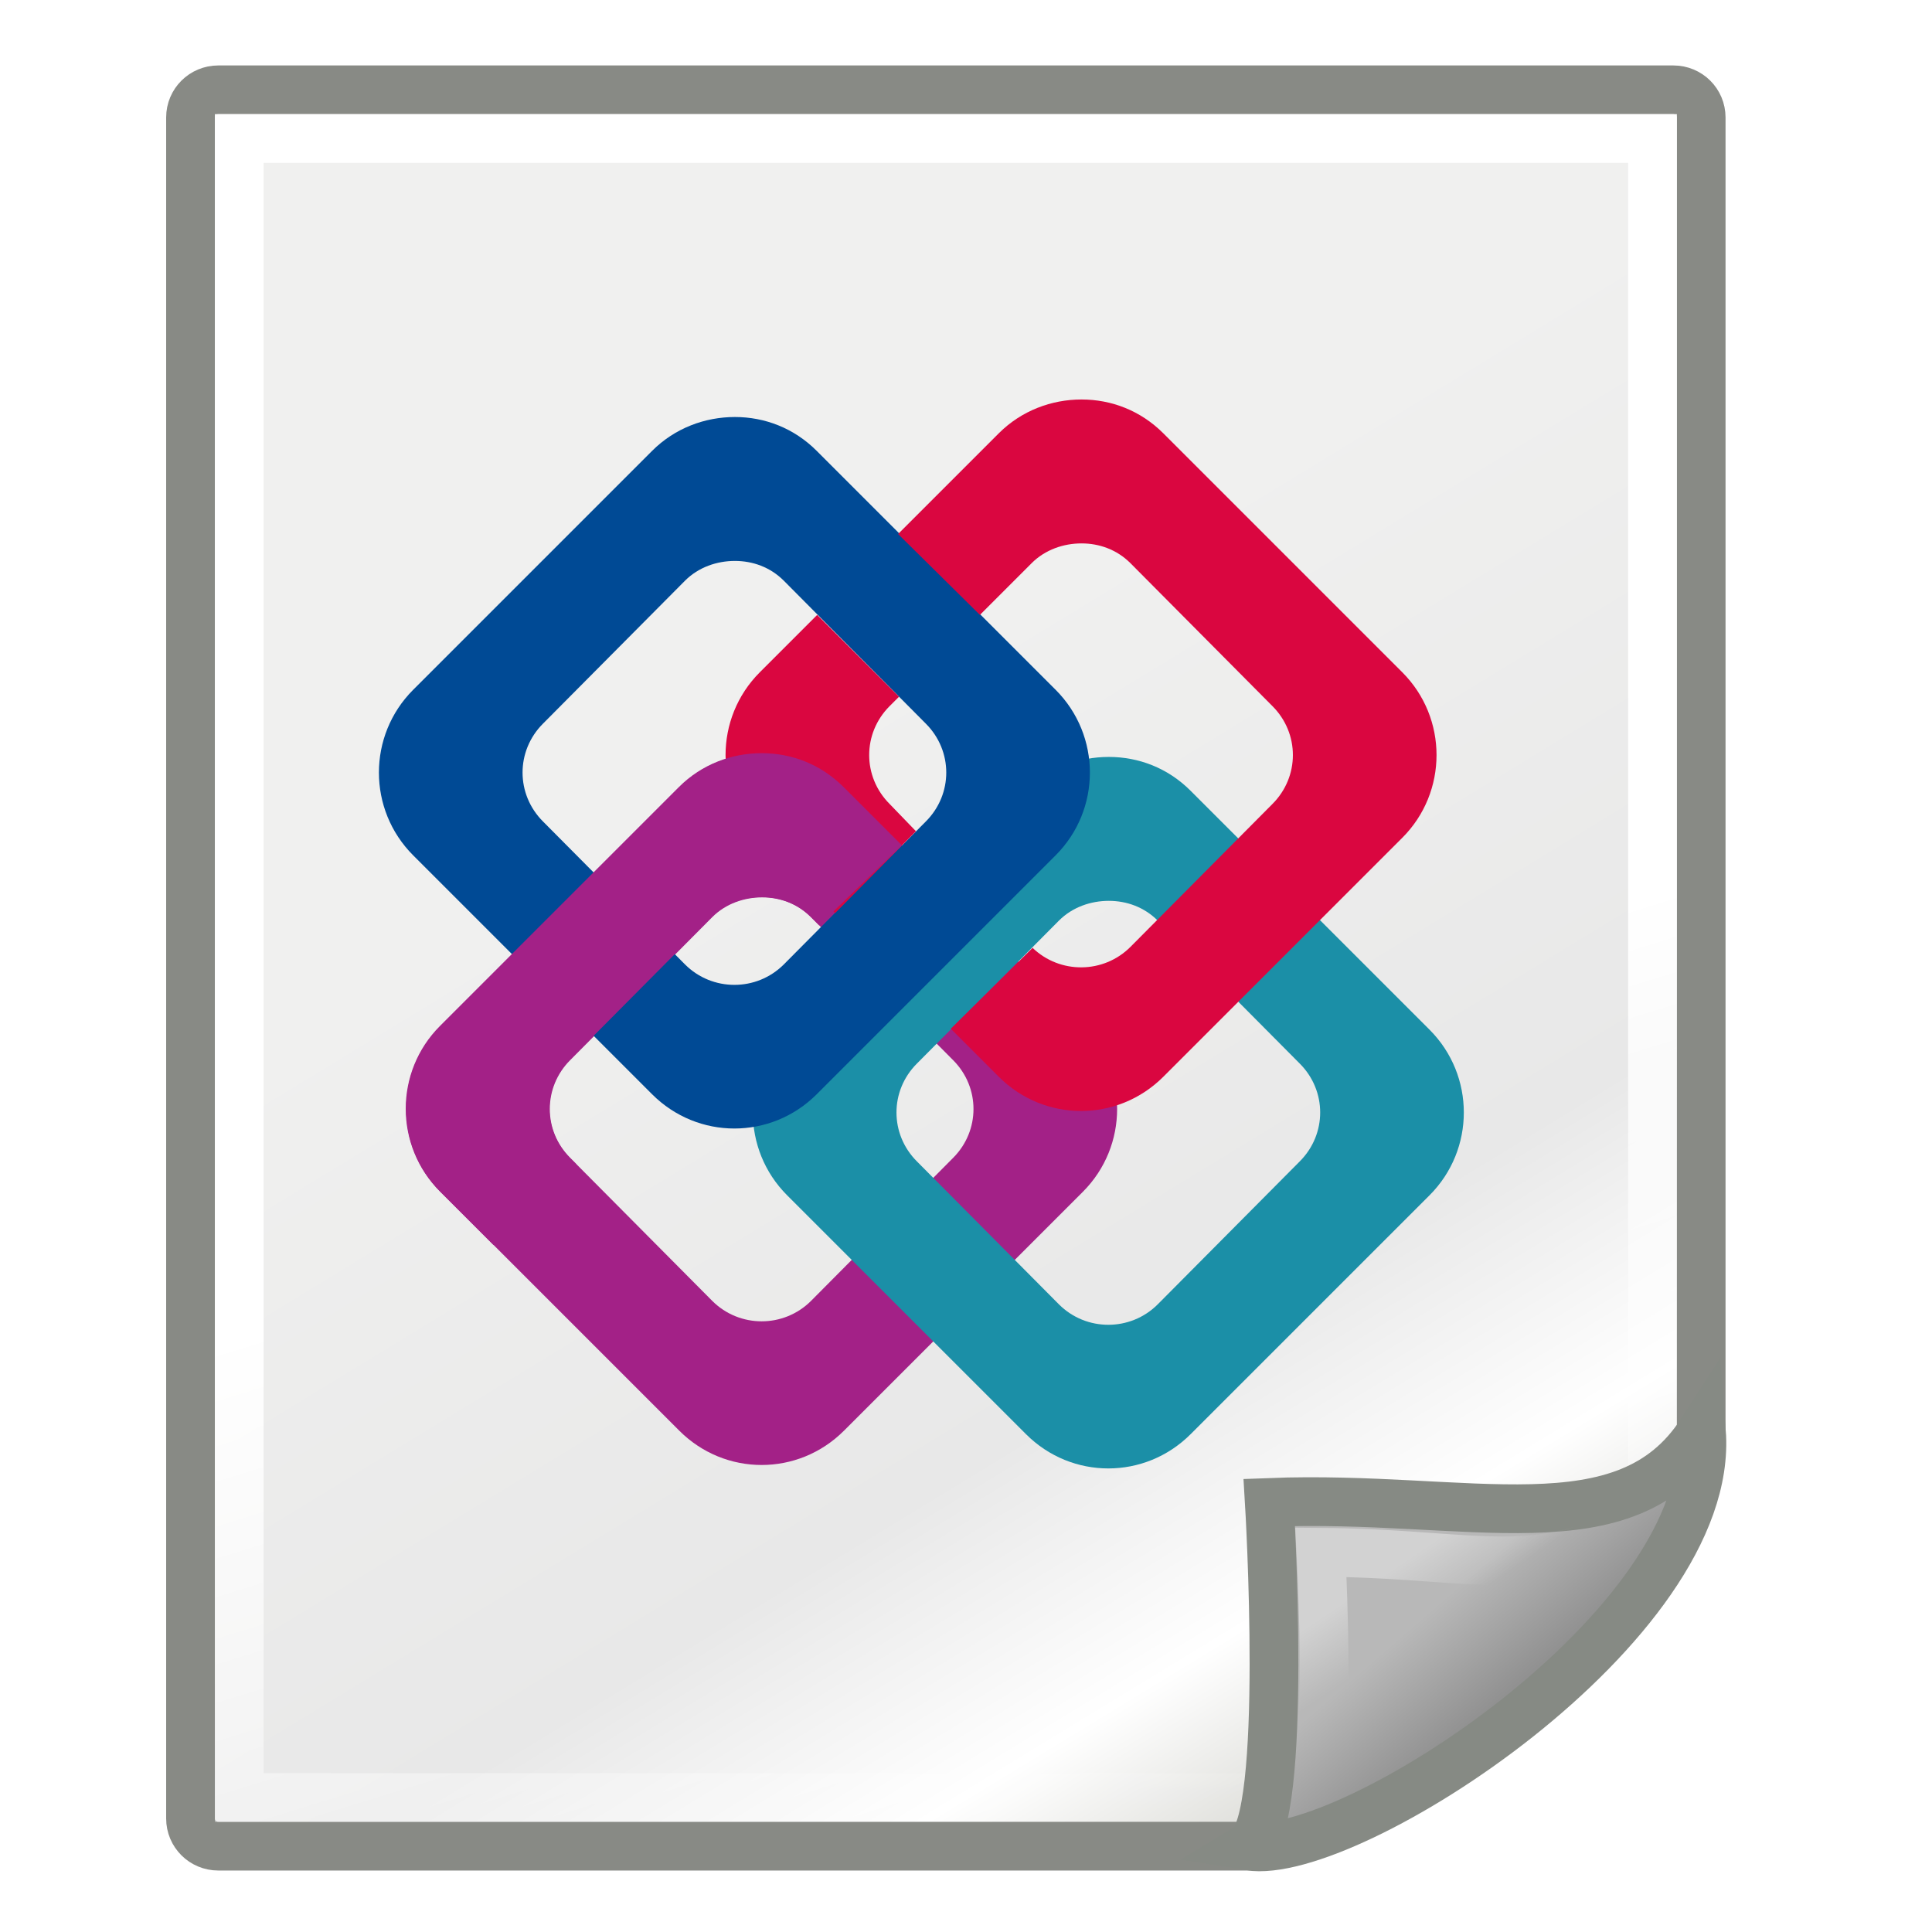
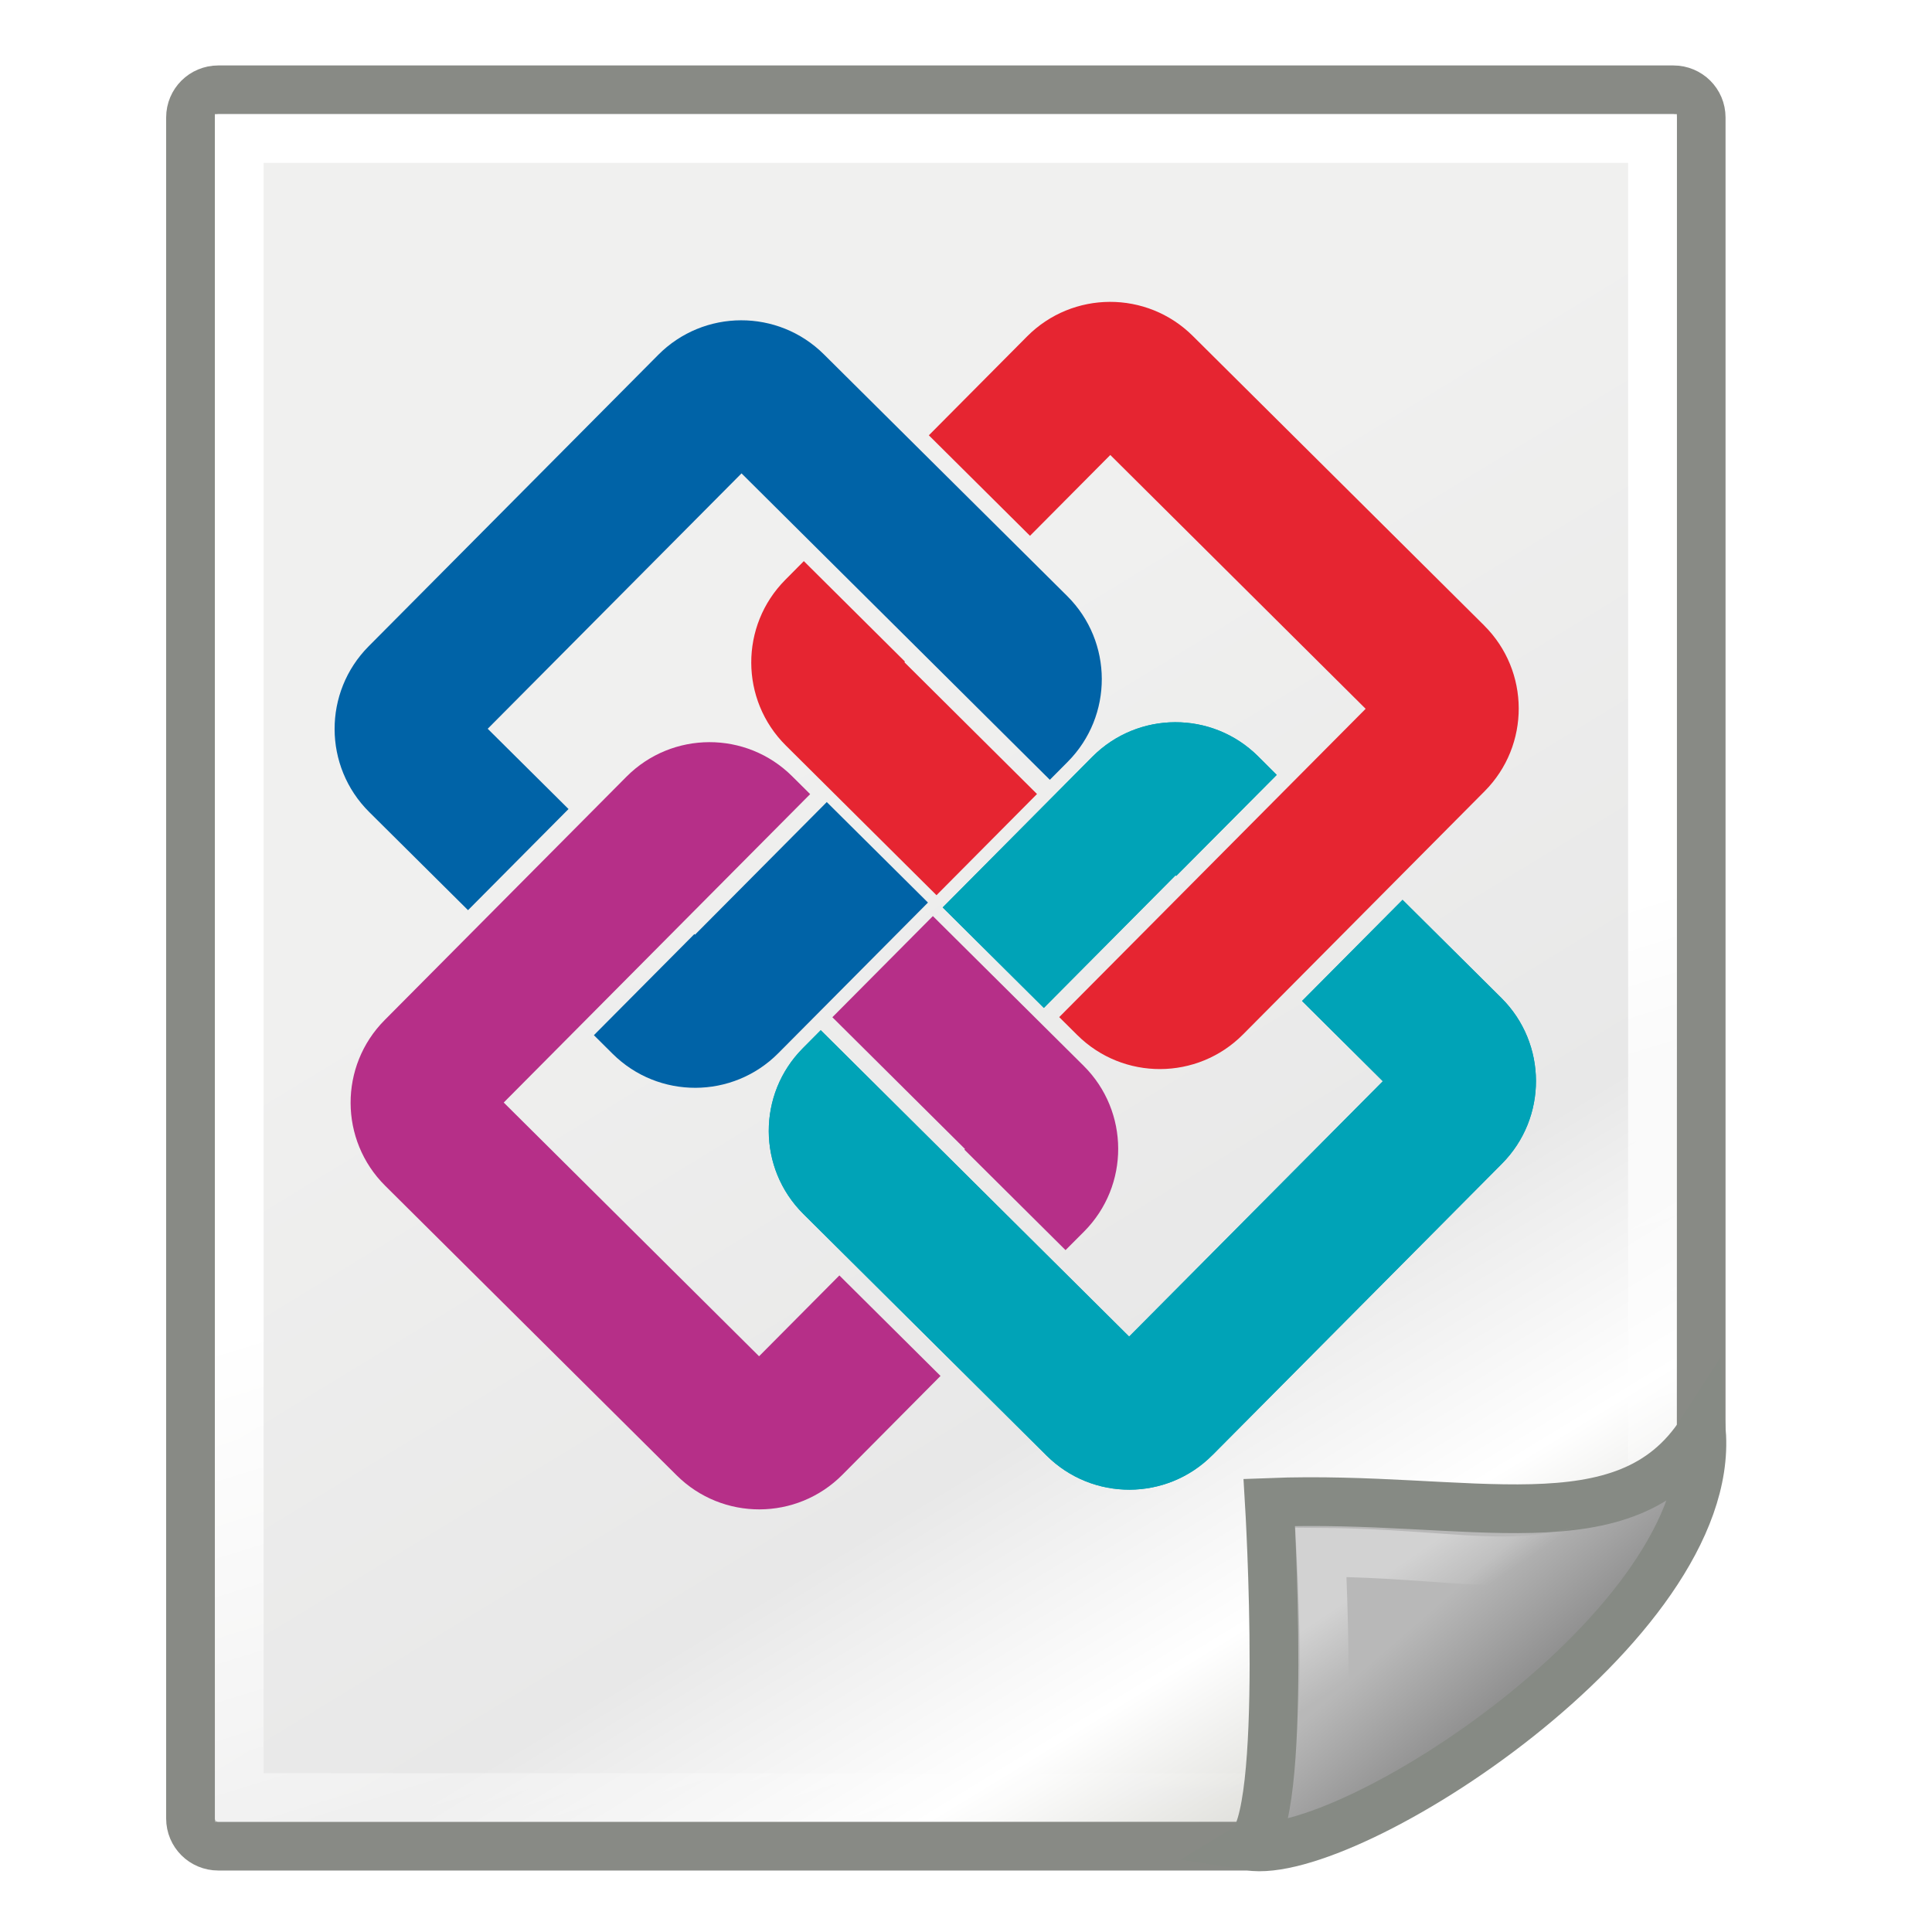
<svg xmlns="http://www.w3.org/2000/svg" xmlns:xlink="http://www.w3.org/1999/xlink" width="48px" height="48px" id="svg4198" version="1.1">
  <defs id="defs4200">
    <linearGradient id="linearGradient15218">
      <stop style="stop-color:#f0f0ef;stop-opacity:1;" offset="0" id="stop15220" />
      <stop id="stop2269" offset="0.599" style="stop-color:#e8e8e8;stop-opacity:1;" />
      <stop id="stop2267" offset="0.828" style="stop-color:#ffffff;stop-opacity:1;" />
      <stop style="stop-color:#d8d8d3;stop-opacity:1;" offset="1" id="stop15222" />
    </linearGradient>
    <linearGradient id="linearGradient2259">
      <stop style="stop-color:#ffffff;stop-opacity:1;" offset="0" id="stop2261" />
      <stop style="stop-color:#ffffff;stop-opacity:0;" offset="1" id="stop2263" />
    </linearGradient>
    <linearGradient id="linearGradient2224">
      <stop style="stop-color:#7c7c7c;stop-opacity:1;" offset="0" id="stop2226" />
      <stop style="stop-color:#b8b8b8;stop-opacity:1;" offset="1" id="stop2228" />
    </linearGradient>
    <linearGradient xlink:href="#linearGradient2224" id="linearGradient2230" x1="35.997" y1="40.458" x2="33.665" y2="37.771" gradientUnits="userSpaceOnUse" gradientTransform="translate(6.161836,4.033411)" />
    <linearGradient id="linearGradient2251">
      <stop style="stop-color:#ffffff;stop-opacity:1;" offset="0" id="stop2253" />
      <stop style="stop-color:#ffffff;stop-opacity:0;" offset="1" id="stop2255" />
    </linearGradient>
    <linearGradient xlink:href="#linearGradient2251" id="linearGradient2257" x1="33.396" y1="36.921" x2="34.17" y2="38.07" gradientUnits="userSpaceOnUse" gradientTransform="translate(6.161836,3.658411)" />
    <linearGradient xlink:href="#linearGradient2259" id="linearGradient13651" gradientUnits="userSpaceOnUse" gradientTransform="matrix(0.999421,0,0,1,5.991319,4.033411)" x1="26.076" y1="26.697" x2="30.811" y2="42.007" />
    <linearGradient xlink:href="#linearGradient15218" id="linearGradient13653" gradientUnits="userSpaceOnUse" gradientTransform="matrix(1.067236,0,0,0.989276,4.391684,4.035227)" x1="22.308" y1="18.992" x2="35.785" y2="39.498" />
-     <linearGradient id="linearGradient3864">
-       <stop style="stop-color:#71b2f8;stop-opacity:1;" offset="0" id="stop3866" />
-       <stop style="stop-color:#002795;stop-opacity:1;" offset="1" id="stop3868" />
-     </linearGradient>
-     <linearGradient id="linearGradient3682">
-       <stop id="stop3684" offset="0" style="stop-color:#ff6d0f;stop-opacity:1;" />
-       <stop id="stop3686" offset="1" style="stop-color:#ff1000;stop-opacity:1;" />
-     </linearGradient>
-     <linearGradient id="linearGradient3864-9">
-       <stop id="stop3866-1" offset="0" style="stop-color:#204a87;stop-opacity:1" />
-       <stop id="stop3868-1" offset="1" style="stop-color:#729fcf;stop-opacity:1" />
-     </linearGradient>
-     <linearGradient id="linearGradient3682-0">
-       <stop style="stop-color:#a40000;stop-opacity:1" offset="0" id="stop3684-0" />
-       <stop style="stop-color:#ef2929;stop-opacity:1" offset="1" id="stop3686-0" />
-     </linearGradient>
-     <radialGradient xlink:href="#linearGradient3682-0-6" id="radialGradient3817-5-3" gradientUnits="userSpaceOnUse" gradientTransform="matrix(1.236126,0.300017,-0.832328,3.388382,-499.9452,-167.3311)" cx="270.583" cy="33.9" fx="270.583" fy="33.9" r="19.571" />
-     <linearGradient id="linearGradient3682-0-6">
-       <stop style="stop-color:#ff390f;stop-opacity:1" offset="0" id="stop3684-0-7" />
-       <stop style="stop-color:#ff1000;stop-opacity:1;" offset="1" id="stop3686-0-5" />
-     </linearGradient>
-     <linearGradient id="linearGradient5060">
-       <stop id="stop5062" offset="0" style="stop-color:black;stop-opacity:1;" />
-       <stop id="stop5064" offset="1" style="stop-color:black;stop-opacity:0;" />
-     </linearGradient>
-     <linearGradient id="linearGradient5048">
-       <stop id="stop5050" offset="0" style="stop-color:black;stop-opacity:0;" />
-       <stop style="stop-color:black;stop-opacity:1;" offset="0.5" id="stop5056" />
-       <stop id="stop5052" offset="1" style="stop-color:black;stop-opacity:0;" />
-     </linearGradient>
-     <linearGradient id="linearGradient15662">
-       <stop style="stop-color:#ffffff;stop-opacity:1;" offset="0" id="stop15664" />
-       <stop style="stop-color:#f8f8f8;stop-opacity:1;" offset="1" id="stop15666" />
-     </linearGradient>
-     <radialGradient gradientUnits="userSpaceOnUse" fy="64.568" fx="20.892" r="5.257" cy="64.568" cx="20.892" id="aigrd3">
-       <stop id="stop15573" style="stop-color:#F0F0F0" offset="0" />
-       <stop id="stop15575" style="stop-color:#9a9a9a;stop-opacity:1;" offset="1" />
-     </radialGradient>
-     <radialGradient gradientUnits="userSpaceOnUse" fy="114.568" fx="20.892" r="5.256" cy="114.568" cx="20.892" id="aigrd2">
-       <stop id="stop15566" style="stop-color:#F0F0F0" offset="0" />
-       <stop id="stop15568" style="stop-color:#9a9a9a;stop-opacity:1;" offset="1" />
-     </radialGradient>
-     <linearGradient id="linearGradient269">
-       <stop style="stop-color:#a3a3a3;stop-opacity:1;" offset="0" id="stop270" />
-       <stop style="stop-color:#4c4c4c;stop-opacity:1;" offset="1" id="stop271" />
-     </linearGradient>
-     <linearGradient id="linearGradient259">
-       <stop style="stop-color:#fafafa;stop-opacity:1;" offset="0" id="stop260" />
-       <stop style="stop-color:#bbbbbb;stop-opacity:1;" offset="1" id="stop261" />
-     </linearGradient>
-     <radialGradient gradientUnits="userSpaceOnUse" gradientTransform="matrix(1,0,0,0.284916,0,30.08928)" r="15.822" fy="42.078" fx="24.307" cy="42.078" cx="24.307" id="radialGradient4548" xlink:href="#linearGradient5060" />
  </defs>
  <g id="layer1">
    <g id="g12863" transform="matrix(1.210858,0,0,1.210858,-12.82765,-10.48376)">
      <path style="fill:url(#linearGradient13653);fill-opacity:1;fill-rule:evenodd;stroke:#888a85;stroke-width:1;stroke-linecap:butt;stroke-linejoin:miter;stroke-miterlimit:4;stroke-dashoffset:0;stroke-opacity:1" d="m 15.073,10.501 h 29.856 c 0.316,0 0.57,0.253 0.57,0.567 v 27.167 c 0,2.476 -6.88,8.303 -9.268,8.303 H 15.073 c -0.316,0 -0.57,-0.253 -0.57,-0.567 V 11.068 c 0,-0.314 0.254,-0.567 0.57,-0.567 z" id="rect12413" />
      <rect ry="0" rx="0" y="11.5" x="15.503" height="34.041" width="28.997" id="rect15244" style="opacity:1;fill:none;fill-opacity:1;fill-rule:evenodd;stroke:url(#linearGradient13651);stroke-width:1;stroke-linecap:butt;stroke-linejoin:miter;stroke-miterlimit:4;stroke-dasharray:none;stroke-dashoffset:0;stroke-opacity:1" />
      <path id="path2210" d="m 36.221,46.537 c 2.03,0.33 9.589,-4.53 9.284,-8.498 -1.563,2.423 -4.759,1.287 -8.867,1.446 0,0 0.395,6.552 -0.417,7.052 z" style="color:#000000;display:inline;overflow:visible;visibility:visible;opacity:1;fill:url(#linearGradient2230);fill-opacity:1;fill-rule:evenodd;stroke:#868a84;stroke-width:1;stroke-linecap:butt;stroke-linejoin:miter;stroke-miterlimit:4;stroke-dasharray:none;stroke-dashoffset:0;stroke-opacity:1;marker:none;marker-start:none;marker-mid:none;marker-end:none" />
      <path style="color:#000000;display:inline;overflow:visible;visibility:visible;opacity:0.369;fill:none;fill-opacity:1;fill-rule:evenodd;stroke:url(#linearGradient2257);stroke-width:1;stroke-linecap:butt;stroke-linejoin:miter;stroke-miterlimit:4;stroke-dasharray:none;stroke-dashoffset:0;stroke-opacity:1;marker:none;marker-start:none;marker-mid:none;marker-end:none" d="m 37.671,44.345 c 1.37,-0.684 4.428,-2.146 5.728,-4.027 -1.596,0.68 -2.948,0.209 -5.702,0.19 0,0 0.162,3.062 -0.025,3.837 z" id="path2247" />
    </g>
-     <g id="layer1-67" transform="matrix(0.481565,0,0,0.481565,7.620975,7.680111)">
-       <path style="color:#000000;display:inline;overflow:visible;visibility:visible;fill:#a32187;fill-opacity:1;fill-rule:evenodd;stroke:none;stroke-width:3;marker:none;enable-background:accumulate" d="m 23.493,22.924 c -1.538,0 -3.092,0.568 -4.271,1.747 L 6.896,36.998 c -2.357,2.357 -2.357,6.184 0,8.541 L 19.222,57.865 c 2.357,2.357 6.135,2.357 8.493,0 L 40.041,45.539 c 2.357,-2.357 2.357,-6.184 0,-8.541 L 27.715,24.671 c -1.179,-1.179 -2.684,-1.747 -4.222,-1.747 z m 0,7.425 c 0.917,0 1.821,0.317 2.524,1.019 l 7.328,7.376 c 1.405,1.405 1.405,3.642 0,5.047 l -7.328,7.376 c -1.405,1.405 -3.691,1.405 -5.096,0 l -7.328,-7.376 c -1.405,-1.405 -1.405,-3.642 0,-5.047 l 7.328,-7.376 c 0.702,-0.702 1.655,-1.019 2.572,-1.019 z" id="rect3022-4" />
-       <path style="color:#000000;display:inline;overflow:visible;visibility:visible;fill:#1b8fa7;fill-opacity:1;fill-rule:evenodd;stroke:none;stroke-width:3;marker:none;enable-background:accumulate" d="m 41.379,23.103 c -1.538,0 -3.092,0.568 -4.271,1.747 L 24.782,37.176 c -2.357,2.357 -2.357,6.184 0,8.541 l 12.326,12.326 c 2.357,2.357 6.135,2.357 8.493,0 L 57.928,45.717 c 2.357,-2.357 2.357,-6.184 0,-8.541 L 45.601,24.85 C 44.423,23.671 42.917,23.103 41.379,23.103 Z m 0,7.425 c 0.917,0 1.821,0.317 2.524,1.019 l 7.328,7.376 c 1.405,1.405 1.405,3.642 0,5.047 l -7.328,7.376 c -1.405,1.405 -3.691,1.405 -5.096,0 l -7.328,-7.376 c -1.405,-1.405 -1.405,-3.642 0,-5.047 l 7.328,-7.376 c 0.702,-0.702 1.655,-1.019 2.572,-1.019 z" id="rect3022-4-8" />
-       <path style="color:#000000;display:inline;overflow:visible;visibility:visible;fill:#004a95;fill-opacity:1;fill-rule:evenodd;stroke:none;stroke-width:3;marker:none;enable-background:accumulate" d="m 22.088,5.566 c -1.538,0 -3.092,0.568 -4.271,1.747 L 5.491,19.639 c -2.357,2.357 -2.357,6.184 0,8.541 l 12.326,12.326 c 2.357,2.357 6.135,2.357 8.493,0 L 38.636,28.18 c 2.357,-2.357 2.357,-6.184 0,-8.541 L 26.31,7.313 C 25.132,6.134 23.626,5.566 22.088,5.566 Z m 0,7.425 c 0.917,0 1.821,0.317 2.524,1.019 l 7.328,7.376 c 1.405,1.405 1.405,3.642 0,5.047 l -7.328,7.376 c -1.405,1.405 -3.691,1.405 -5.096,0 l -7.328,-7.376 c -1.405,-1.405 -1.405,-3.642 0,-5.047 l 7.328,-7.376 c 0.702,-0.702 1.655,-1.019 2.572,-1.019 z" id="rect3022-7" />
-       <path style="color:#000000;display:inline;overflow:visible;visibility:visible;fill:#da0640;fill-opacity:1;fill-rule:evenodd;stroke:none;stroke-width:3;marker:none;enable-background:accumulate" d="m 39.972,4.662 c -1.538,0 -3.092,0.568 -4.271,1.747 l -5.193,5.193 4.222,4.173 2.669,-2.669 c 0.702,-0.702 1.655,-1.019 2.572,-1.019 0.917,0 1.821,0.317 2.524,1.019 l 7.328,7.376 c 1.405,1.405 1.405,3.642 0,5.047 l -7.328,7.376 c -1.389,1.389 -3.638,1.405 -5.047,0.049 l -4.222,4.173 2.475,2.475 c 2.357,2.357 6.135,2.357 8.493,0 L 56.52,27.276 c 2.357,-2.357 2.357,-6.184 0,-8.541 L 44.194,6.409 C 43.015,5.23 41.51,4.662 39.972,4.662 Z M 26.335,15.775 23.375,18.735 c -2.357,2.357 -2.357,6.184 0,8.541 l 3.882,3.882 4.173,-4.222 -1.359,-1.407 c -1.405,-1.405 -1.405,-3.642 0,-5.047 l 0.485,-0.485 z" id="rect3022" />
-       <path style="color:#000000;display:inline;overflow:visible;visibility:visible;fill:#a32187;fill-opacity:1;fill-rule:evenodd;stroke:none;stroke-width:3;marker:none;enable-background:accumulate" d="m 23.472,22.909 c -1.538,0 -3.092,0.568 -4.271,1.747 L 6.875,36.982 c -2.357,2.357 -2.357,6.184 0,8.541 l 2.766,2.766 4.271,-4.173 -0.34,-0.34 c -1.405,-1.405 -1.405,-3.642 0,-5.047 L 20.9,31.353 c 0.702,-0.702 1.655,-1.019 2.572,-1.019 0.917,0 1.821,0.317 2.524,1.019 l 0.437,0.437 4.271,-4.125 -3.009,-3.009 c -1.179,-1.179 -2.684,-1.747 -4.222,-1.747 z" id="rect3022-4-4" />
-     </g>
+     <path class="cls-4" d="m 25.934,25.041 3.273,-3.295 0.016,0.016 2.497,-2.51 -0.464,-0.463 a 2.912,2.912 0 0 0 -4.117,0.013 l -3.718,3.743 z" id="path7" style="display:inline;fill:#00a3b7;stroke:none;stroke-width:1" />
+     <path class="cls-4" d="m 30.122,36.152 7.193,-7.24 a 2.912,2.912 0 0 0 -0.013,-4.117 l -2.456,-2.439 -2.497,2.513 2.007,1.994 -6.303,6.344 -7.662,-7.612 -0.445,0.448 a 2.911,2.911 0 0 0 0.013,4.117 l 6.045,6.005 a 2.912,2.912 0 0 0 4.117,-0.013 z" id="path8" style="display:inline;fill:#00a3b7;stroke:none;stroke-width:1" />
+     <path class="cls-1" d="m 25.764,19.727 -3.295,-3.274 0.015,-0.015 -2.513,-2.497 -0.46,0.464 a 2.911,2.911 0 0 0 0.013,4.117 l 3.743,3.719 z" id="path1" style="font-variation-settings:normal;display:inline;vector-effect:none;fill:#e62531;fill-opacity:1;stroke:none;stroke-width:2;stroke-linecap:round;stroke-linejoin:round;stroke-miterlimit:4;stroke-dasharray:none;stroke-dashoffset:0;stroke-opacity:1;-inkscape-stroke:none;stop-color:#000000" />
+     <path class="cls-1" d="M 36.874,15.54 29.634,8.346 a 2.911,2.911 0 0 0 -4.117,0.013 l -2.44,2.456 2.513,2.497 1.995,-2.008 6.344,6.306 -7.613,7.66 0.448,0.445 a 2.912,2.912 0 0 0 4.117,-0.013 l 6.005,-6.045 a 2.911,2.911 0 0 0 -0.013,-4.117 z" id="path2" style="display:inline;fill:#e62531;stroke:none;stroke-width:2;stroke-linecap:round;stroke-linejoin:round;stroke-dasharray:none;stroke-opacity:1" />
+     <path class="cls-2" d="m 20.68,25.273 3.295,3.274 -0.015,0.015 2.513,2.497 0.462,-0.463 a 2.911,2.911 0 0 0 -0.013,-4.117 l -3.745,-3.719 z" id="path3" style="font-variation-settings:normal;display:inline;vector-effect:none;fill:#b62f88;fill-opacity:1;stroke:none;stroke-width:2;stroke-linecap:round;stroke-linejoin:round;stroke-miterlimit:4;stroke-dasharray:none;stroke-dashoffset:0;stroke-opacity:1;-inkscape-stroke:none;stop-color:#000000" />
+     <path class="cls-2" d="m 9.57,29.46 7.241,7.194 a 2.911,2.911 0 0 0 4.117,-0.013 L 23.367,34.185 20.854,31.688 18.859,33.696 12.515,27.392 20.128,19.73 19.68,19.285 a 2.911,2.911 0 0 0 -4.117,0.013 l -6.006,6.045 a 2.911,2.911 0 0 0 0.013,4.117 z" id="path4" style="display:inline;fill:#b62f88;stroke:none;stroke-width:2;stroke-linecap:round;stroke-linejoin:round;stroke-dasharray:none;stroke-opacity:1" />
+     <path class="cls-3" d="m 20.541,19.927 -3.274,3.295 -0.015,-0.016 -2.497,2.513 0.464,0.461 a 2.911,2.911 0 0 0 4.117,-0.013 l 3.719,-3.743 z" id="path5" style="font-variation-settings:normal;display:inline;vector-effect:none;fill:#0063a7;fill-opacity:1;stroke:none;stroke-width:2;stroke-linecap:round;stroke-linejoin:round;stroke-miterlimit:4;stroke-dasharray:none;stroke-dashoffset:0;stroke-opacity:1;-inkscape-stroke:none;stop-color:#000000" />
+     <path class="cls-3" d="m 16.353,8.817 -7.194,7.24 a 2.912,2.912 0 0 0 0.013,4.117 l 2.456,2.439 2.497,-2.513 -2.008,-1.994 6.306,-6.345 7.66,7.613 0.445,-0.448 A 2.912,2.912 0 0 0 26.515,14.809 L 20.47,8.804 a 2.911,2.911 0 0 0 -4.117,0.013 z" id="path6" style="display:inline;fill:#0063a7;stroke:none;stroke-width:2;stroke-linecap:round;stroke-linejoin:round;stroke-dasharray:none;stroke-opacity:1" />
+     <path class="cls-4" d="m 25.934,25.041 3.273,-3.295 0.016,0.016 2.497,-2.51 -0.464,-0.463 a 2.912,2.912 0 0 0 -4.117,0.013 l -3.718,3.743 z" id="path16" style="font-variation-settings:normal;display:inline;vector-effect:none;fill:#00a3b7;fill-opacity:1;stroke:none;stroke-width:2;stroke-linecap:round;stroke-linejoin:round;stroke-miterlimit:4;stroke-dasharray:none;stroke-dashoffset:0;stroke-opacity:1;-inkscape-stroke:none;stop-color:#000000" />
+     <path class="cls-4" d="m 30.122,36.152 7.193,-7.24 a 2.912,2.912 0 0 0 -0.013,-4.117 l -2.456,-2.439 -2.497,2.513 2.007,1.994 -6.303,6.344 -7.662,-7.612 -0.445,0.448 a 2.911,2.911 0 0 0 0.013,4.117 l 6.045,6.005 a 2.912,2.912 0 0 0 4.117,-0.013 z" id="path17" style="display:inline;fill:#00a3b7;stroke:none;stroke-width:2;stroke-linecap:round;stroke-linejoin:round;stroke-dasharray:none;stroke-opacity:1" />
  </g>
</svg>
